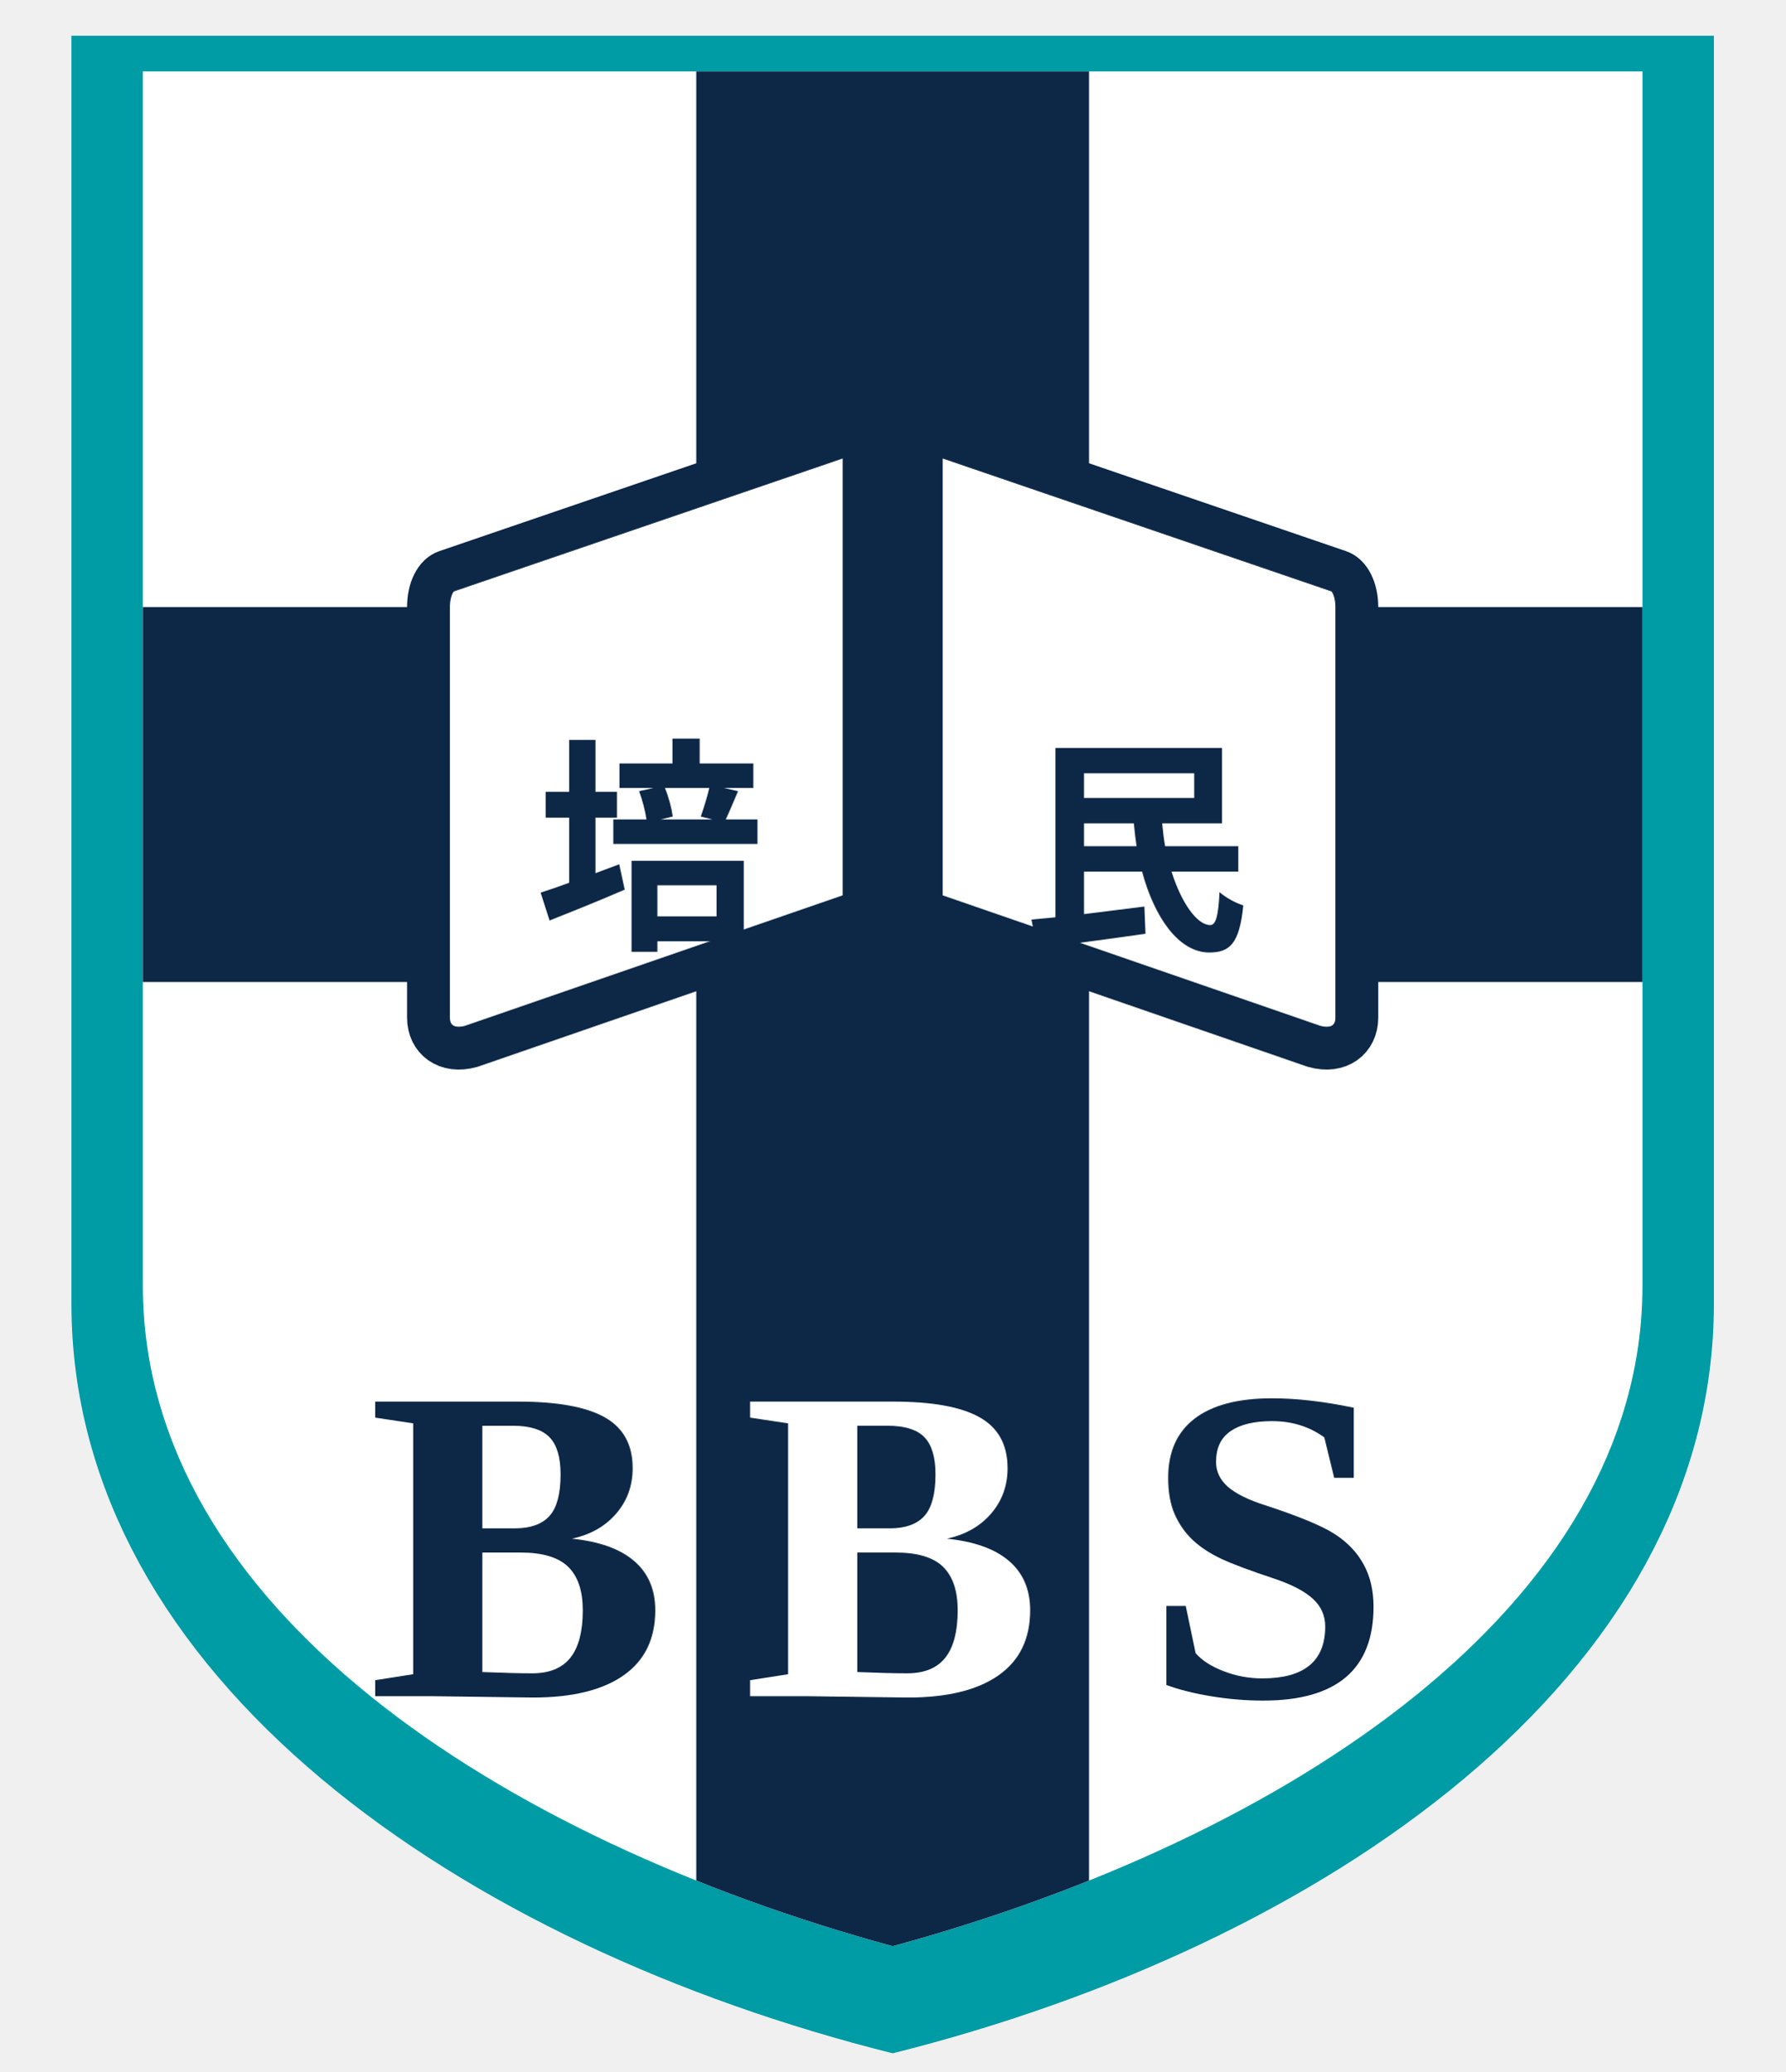
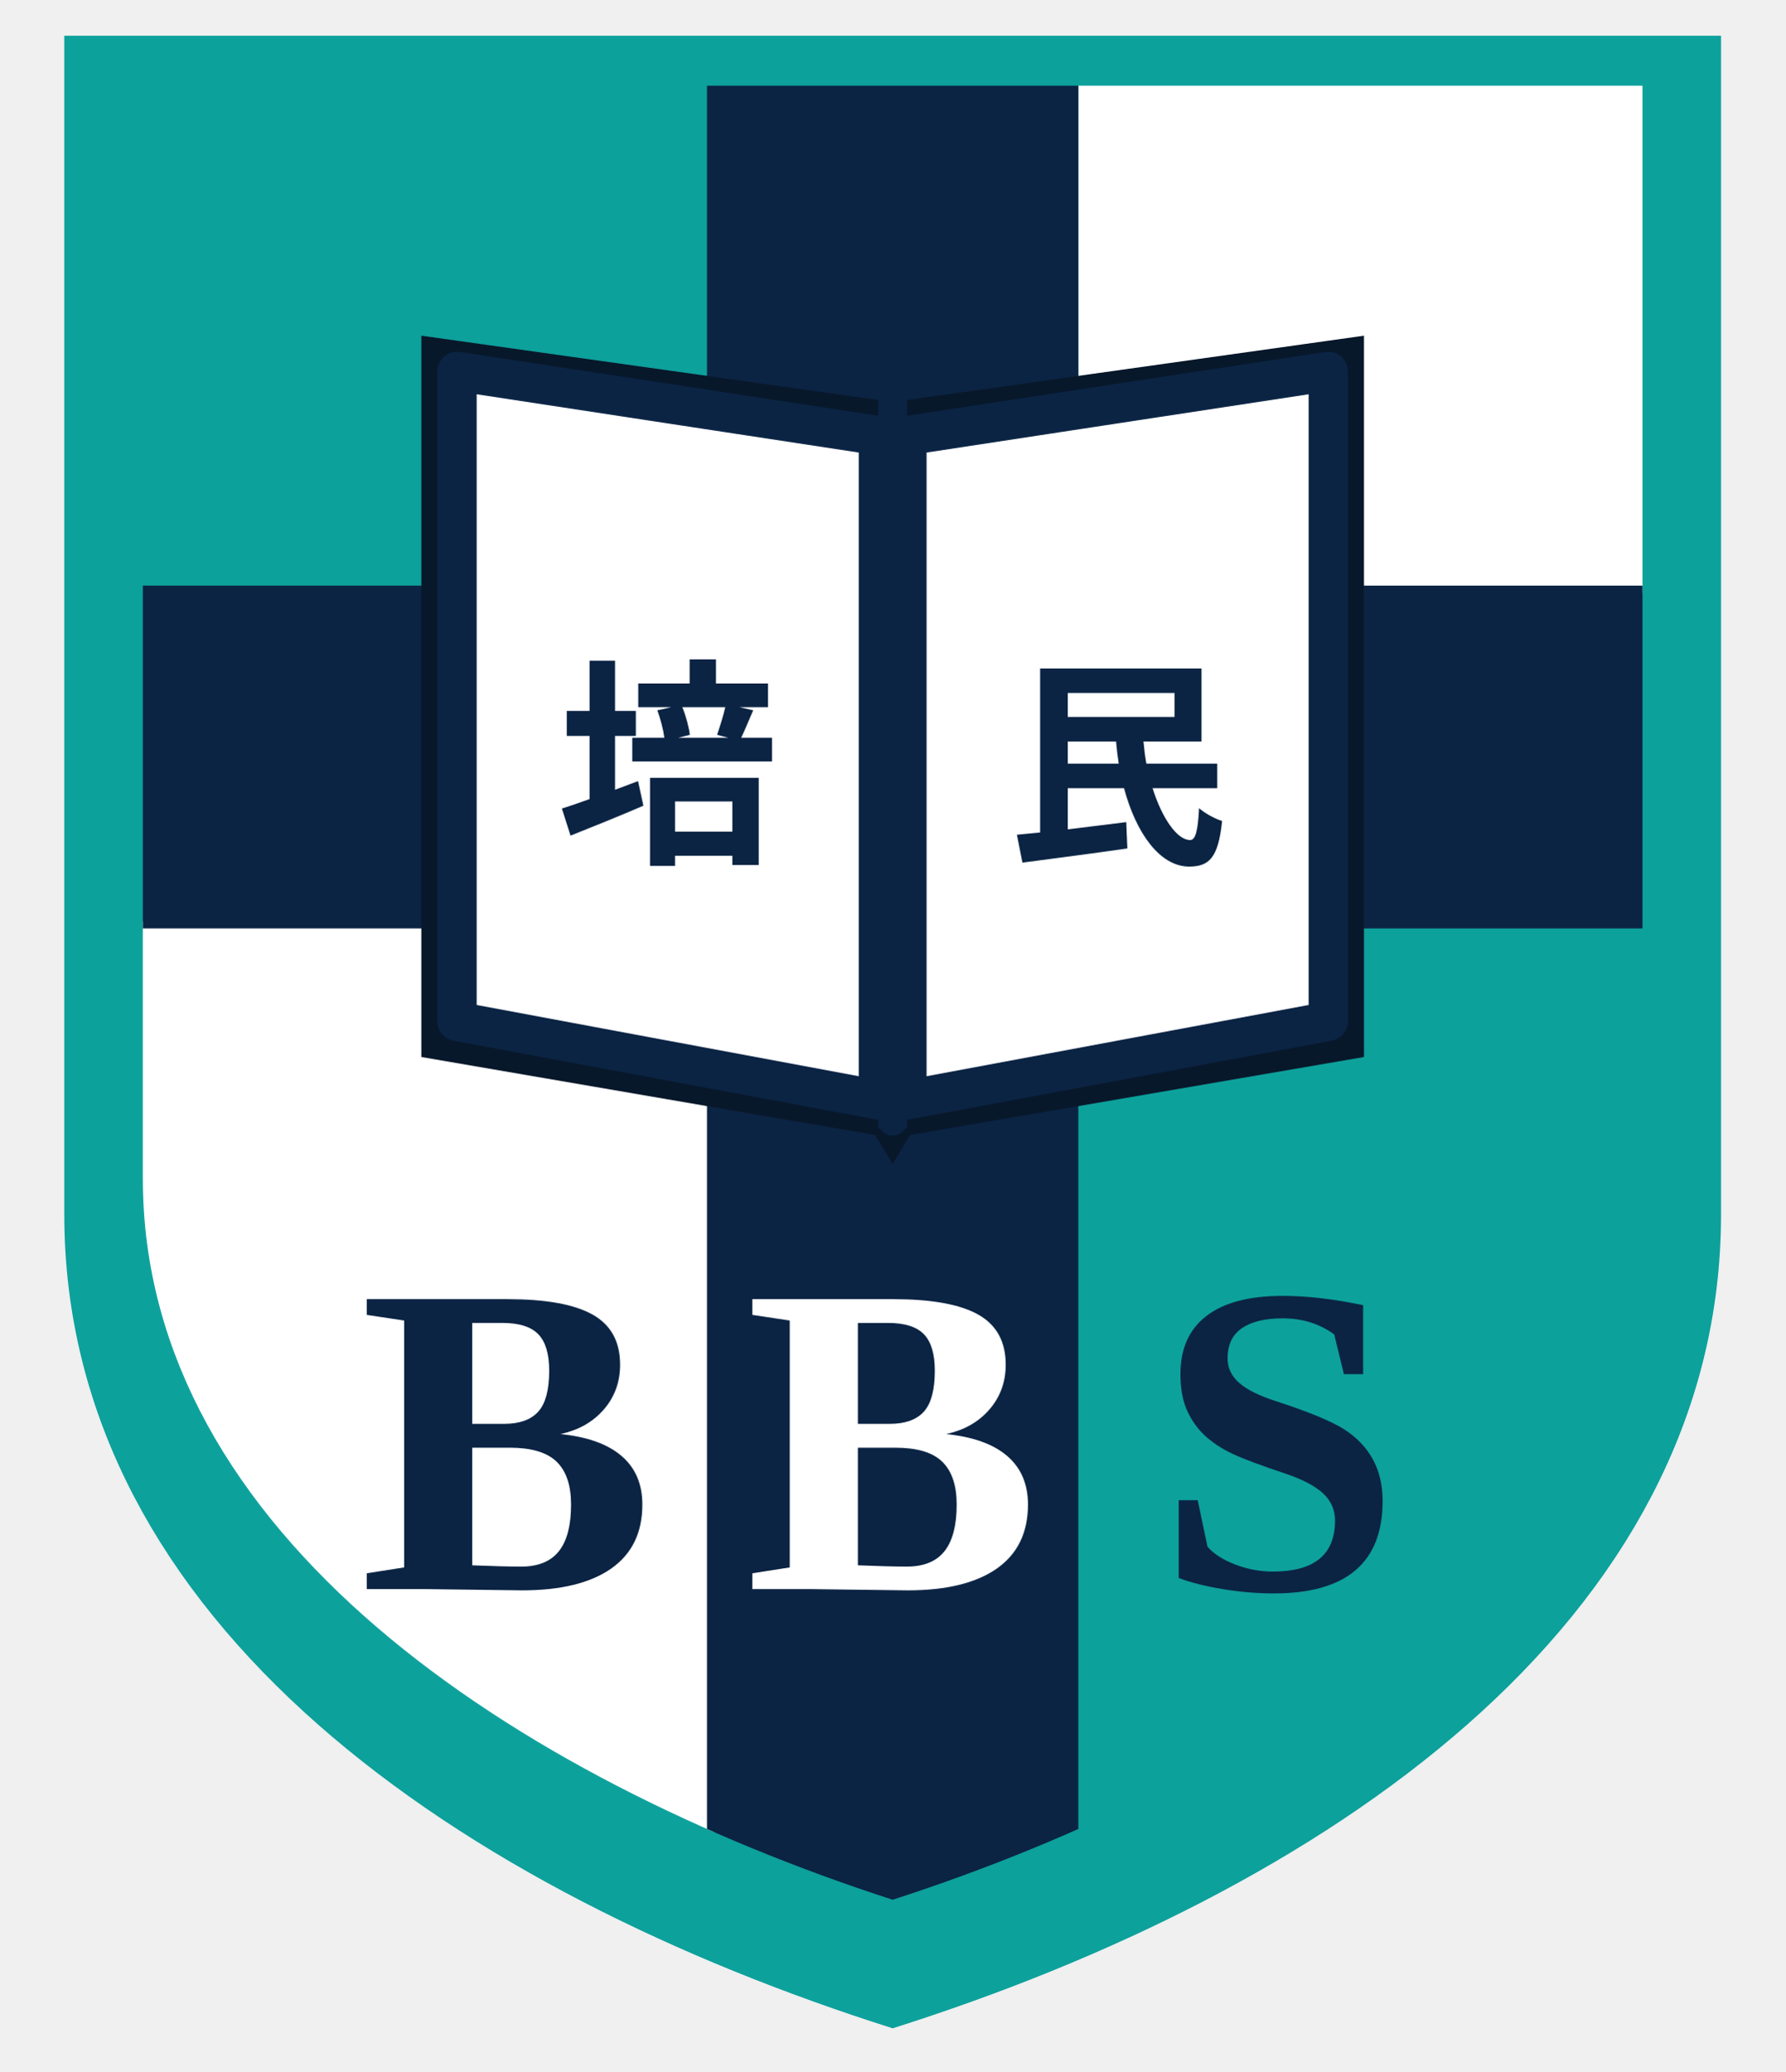
<svg xmlns="http://www.w3.org/2000/svg" viewBox="0 0 500 580" fill="none">
  <defs>
-     <clipPath id="shieldInner">
-       <path d="M 40 20                 L 460 20                 L 460 360                 C 460 450 360 515 250 545                 C 140 515 40 450 40 360                 Z" />
+     <clipPath id="innerShield">
+       <path d="M 40 24                L 460 24                L 460 330                C 460 430 355 498 250 532                C 145 498 40 430 40 330                Z" />
    </clipPath>
  </defs>
-   <path d="M 20 10             L 480 10             L 480 365             C 480 470 370 545 250 575             C 130 545 20 470 20 365             Z" fill="#009ca6" />
-   <g clip-path="url(#shieldInner)">
-     <rect x="0" y="0" width="500" height="580" fill="#ffffff" />
-     <rect x="0" y="170" width="500" height="105" fill="#0d2847" />
-     <path d="M 195 0               L 305 0               L 305 570               L 250 580               L 195 570               Z" fill="#0d2847" />
-     <g transform="translate(250, 245)">
-       <path d="M -8 -125                 L -125 -85                 C -128 -84 -130 -80 -130 -75                 L -130 40                 C -130 46 -125 50 -118 48                 L -8 10                 Z" fill="#ffffff" stroke="#0d2847" stroke-width="12" stroke-linejoin="round" />
-       <path d="M 8 -125                 L 125 -85                 C 128 -84 130 -80 130 -75                 L 130 40                 C 130 46 125 50 118 48                 L 8 10                 Z" fill="#ffffff" stroke="#0d2847" stroke-width="12" stroke-linejoin="round" />
-       <path d="M 0 -125 L 0 18" stroke="#0d2847" stroke-width="8" stroke-linecap="round" />
-       <text x="-68" y="-12" font-family="'Noto Serif SC', 'Songti SC', 'Source Han Serif SC', 'SimSun', serif" font-size="64" font-weight="900" fill="#0d2847" text-anchor="middle" dominant-baseline="central">培</text>
-       <text x="68" y="-12" font-family="'Noto Serif SC', 'Songti SC', 'Source Han Serif SC', 'SimSun', serif" font-size="64" font-weight="900" fill="#0d2847" text-anchor="middle" dominant-baseline="central">民</text>
+   <path d="M 18 10            L 482 10            L 482 340            C 482 455 370 530 250 568            C 130 530 18 455 18 340            Z" fill="#0da19c" />
+   <g clip-path="url(#innerShield)">
+     <rect x="0" y="0" width="500" height="580" fill="#0da19c" />
+     <rect x="302" y="24" width="160" height="142" fill="#ffffff" />
+     <rect x="40" y="258" width="160" height="280" fill="#ffffff" />
+     <rect x="40" y="164" width="420" height="96" fill="#0b2444" />
+     <path d="M 198 24              L 302 24              L 302 516              L 250 534              L 198 516              Z" fill="#0b2444" />
+     <g id="crest-open-book">
+       <path d="M 246 112                L 118 94                L 118 296                L 246 318                Z" fill="#08182b" />
+       <path d="M 254 112                L 382 94                L 382 296                L 254 318                Z" fill="#08182b" />
+       <path d="M 244 316 L 250 326 L 256 316 Z" fill="#08182b" />
+       <path d="M 246 122                L 128 104                L 128 286                L 246 308                Z" fill="#ffffff" stroke="#0b2444" stroke-width="11" stroke-linejoin="round" />
+       <path d="M 254 122                L 372 104                L 372 286                L 254 308                Z" fill="#ffffff" stroke="#0b2444" stroke-width="11" stroke-linejoin="round" />
+       <line x1="250" y1="114" x2="250" y2="314" stroke="#0b2444" stroke-width="8" stroke-linecap="round" />
+       <text x="187" y="210" font-family="'Noto Serif SC', 'Songti SC', 'Source Han Serif SC', 'SimSun', serif" font-size="62" font-weight="900" fill="#0b2444" text-anchor="middle" dominant-baseline="central">培</text>
+       <text x="313" y="210" font-family="'Noto Serif SC', 'Songti SC', 'Source Han Serif SC', 'SimSun', serif" font-size="62" font-weight="900" fill="#0b2444" text-anchor="middle" dominant-baseline="central">民</text>
    </g>
-     <text x="145" y="475" font-family="'Times New Roman', 'Georgia', 'Playfair Display', serif" font-size="126" font-weight="900" fill="#0d2847" text-anchor="middle">B</text>
-     <text x="250" y="475" font-family="'Times New Roman', 'Georgia', 'Playfair Display', serif" font-size="126" font-weight="900" fill="#ffffff" text-anchor="middle">B</text>
-     <text x="355" y="475" font-family="'Times New Roman', 'Georgia', 'Playfair Display', serif" font-size="126" font-weight="900" fill="#0d2847" text-anchor="middle">S</text>
+     <text x="142" y="445" font-family="'Times New Roman', 'Playfair Display', 'Georgia', serif" font-size="124" font-weight="900" fill="#0b2444" text-anchor="middle">B</text>
+     <text x="250" y="445" font-family="'Times New Roman', 'Playfair Display', 'Georgia', serif" font-size="124" font-weight="900" fill="#ffffff" text-anchor="middle">B</text>
+     <text x="358" y="445" font-family="'Times New Roman', 'Playfair Display', 'Georgia', serif" font-size="124" font-weight="900" fill="#0b2444" text-anchor="middle">S</text>
  </g>
</svg>
